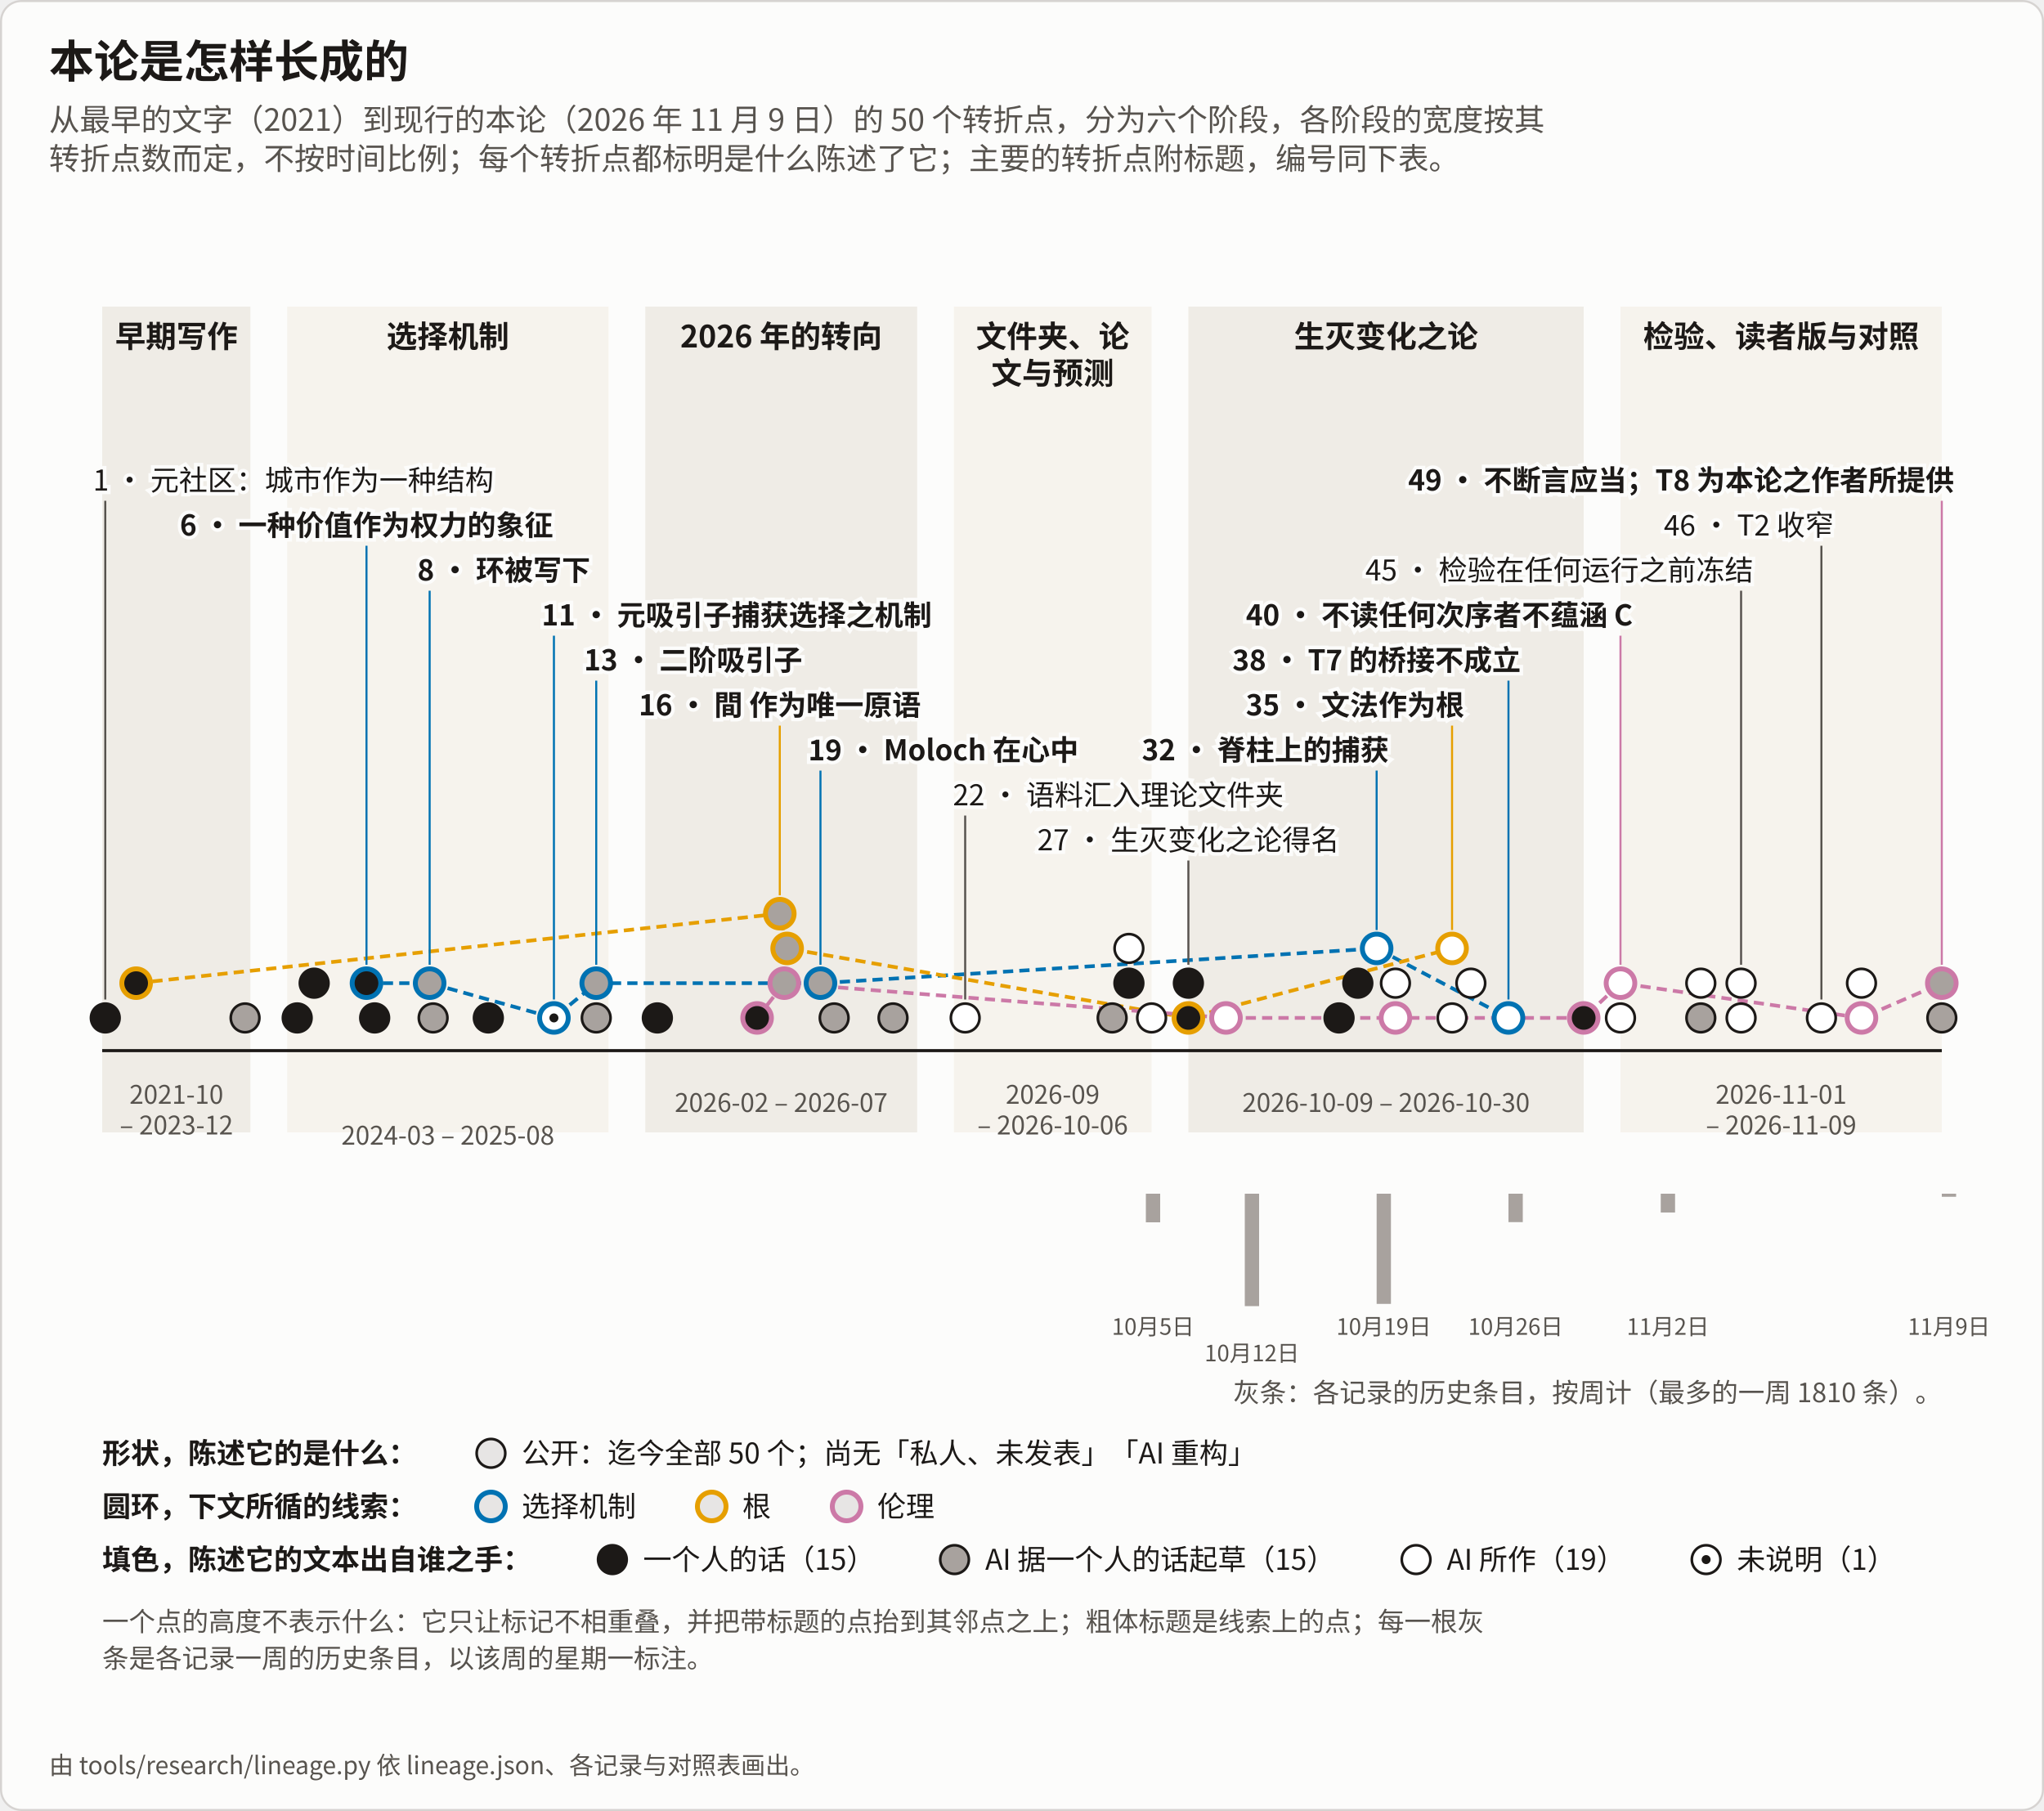
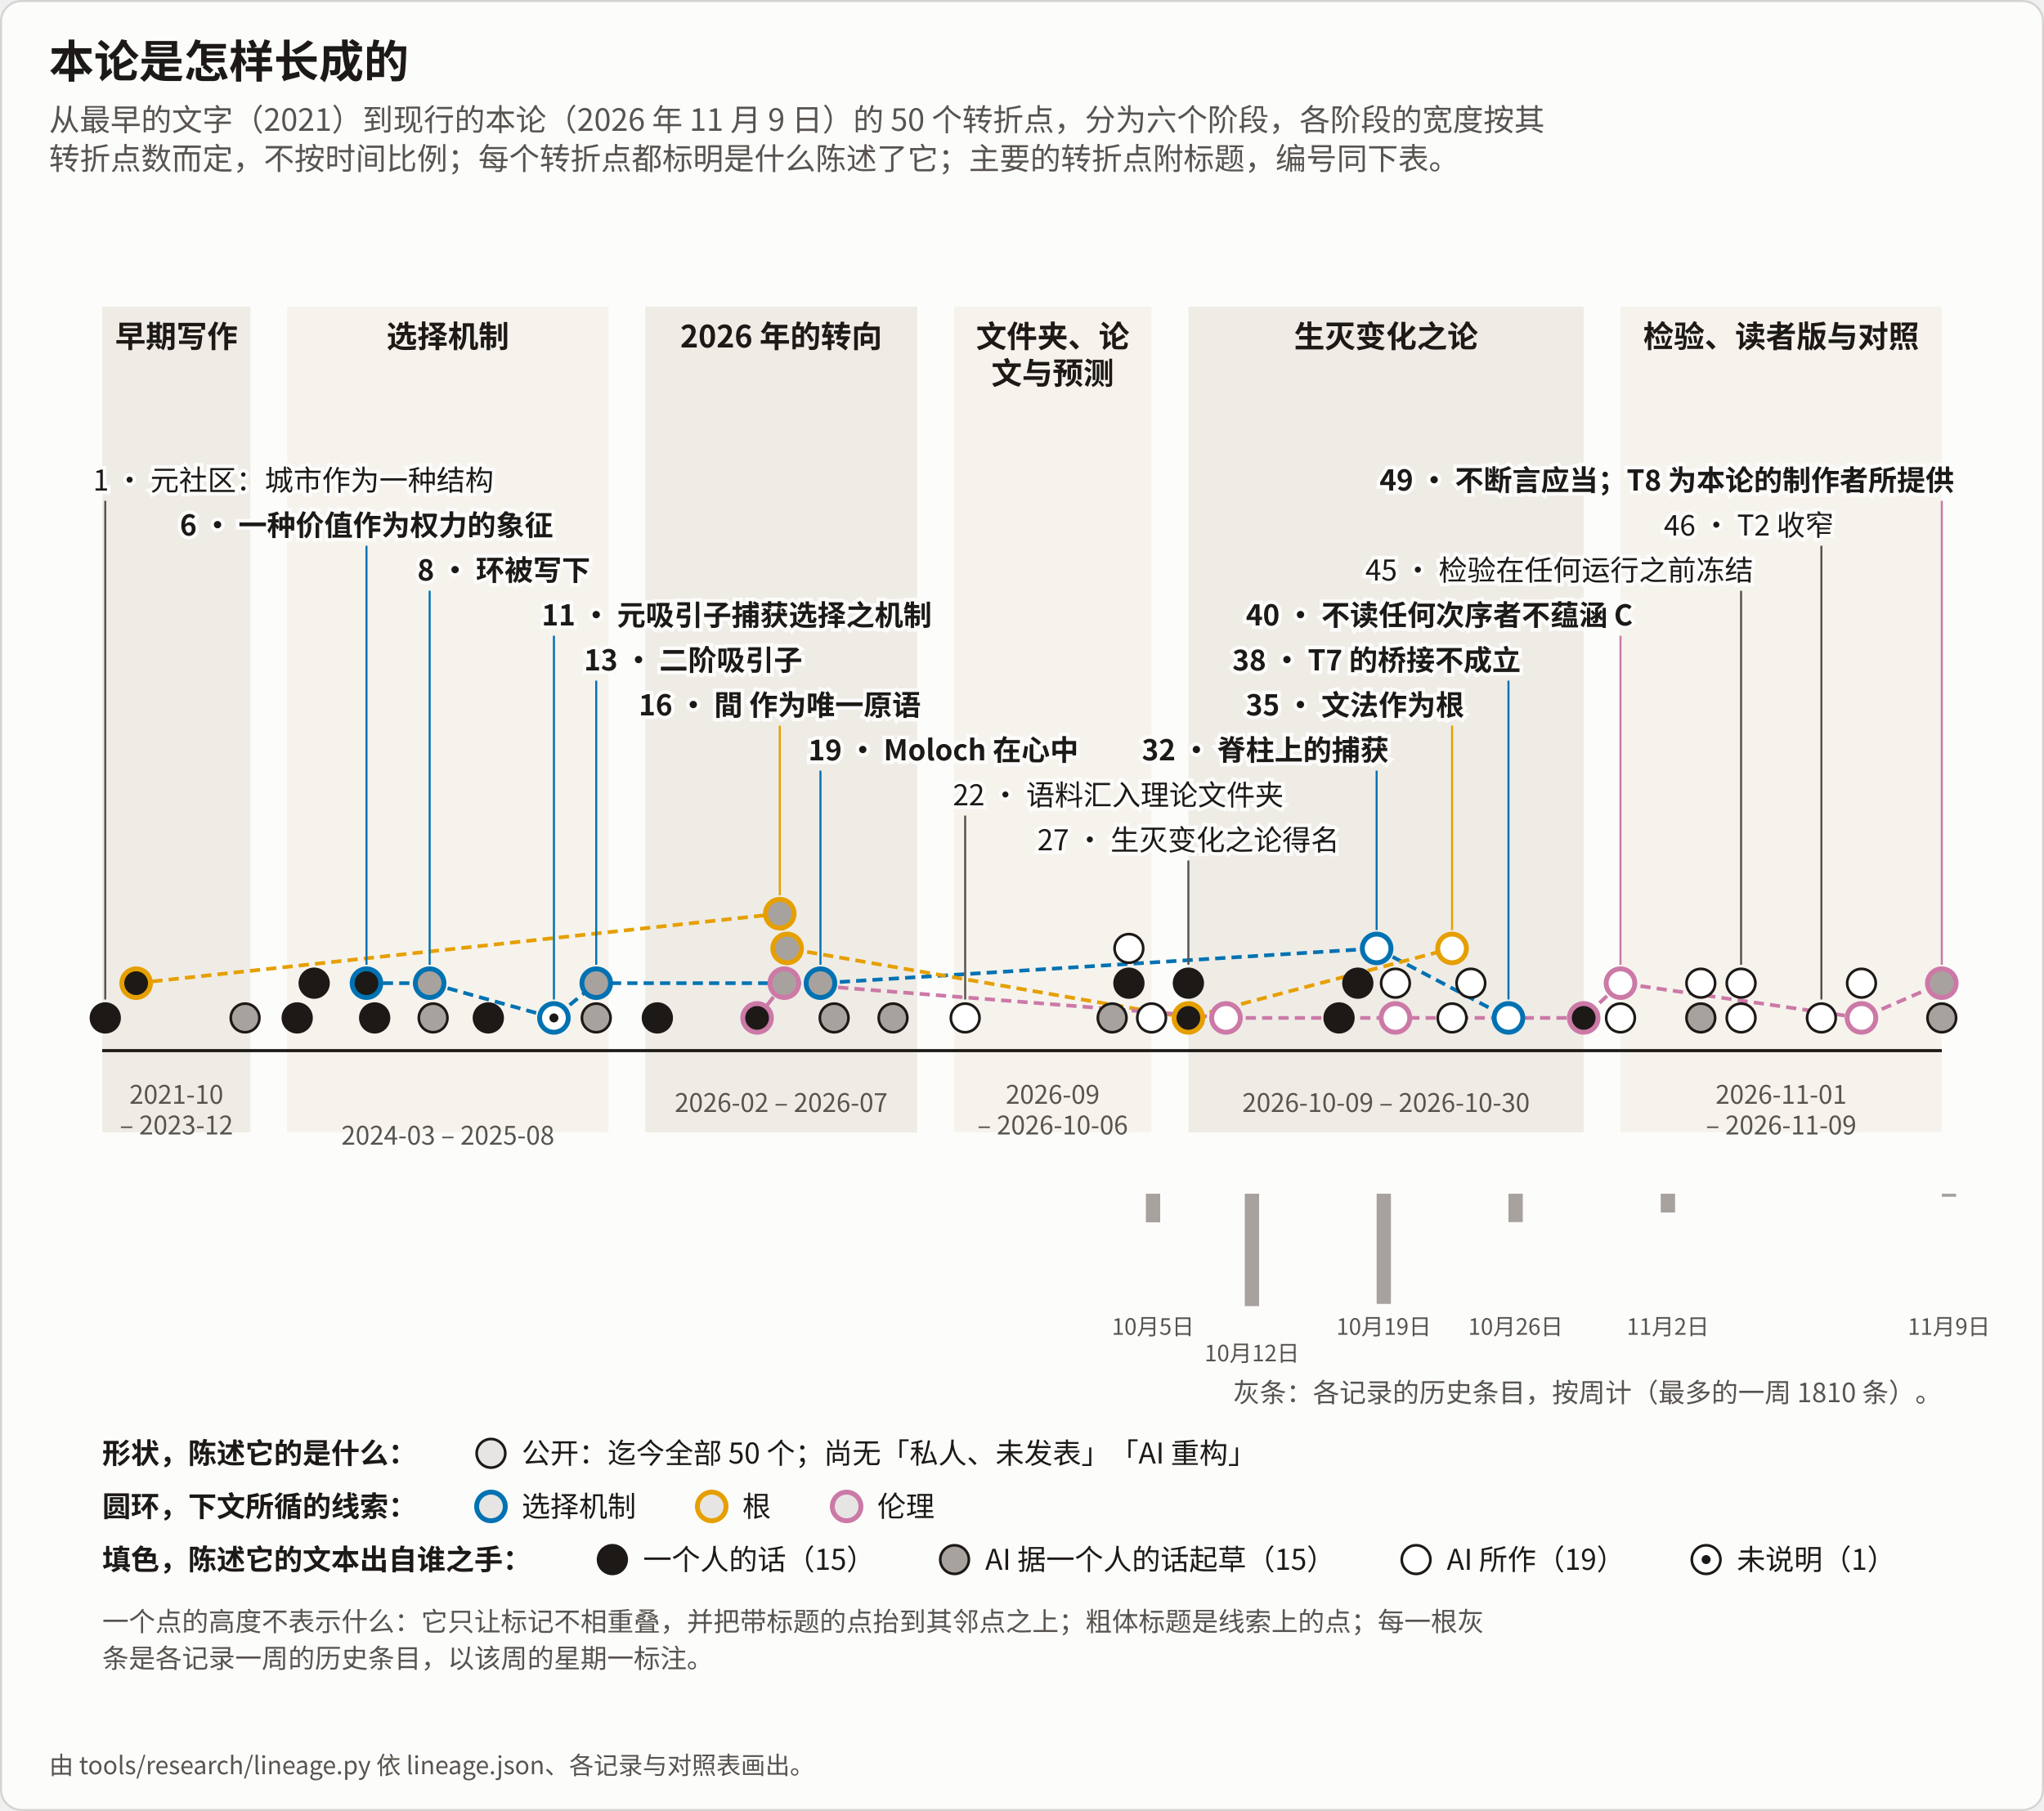
<svg xmlns="http://www.w3.org/2000/svg" viewBox="0 0 1000 886" width="1000" height="886" role="img" aria-labelledby="lineage-title" font-family="'PingFang SC', 'Hiragino Sans GB', 'Noto Sans CJK SC', 'Microsoft YaHei', sans-serif">
  <rect x="0.5" y="0.5" width="999" height="885" rx="10" fill="#fcfcfb" stroke="#d6d3d1" />
  <text x="24.0" y="38.0" font-size="22" font-weight="bold" text-anchor="start" fill="#1c1917">本论是怎样长成的</text>
  <text x="24.0" y="64.0" font-size="15" text-anchor="start" fill="#57534e">从最早的文字（2021）到现行的本论（2026 年 11 月 9 日）的 50 个转折点，分为六个阶段，各阶段的宽度按其</text>
  <text x="24.0" y="83.0" font-size="15" text-anchor="start" fill="#57534e">转折点数而定，不按时间比例；每个转折点都标明是什么陈述了它；主要的转折点附标题，编号同下表。</text>
  <rect x="50.0" y="150" width="72.5" height="404" fill="#efece6" />
  <text x="86.3" y="170.0" font-size="15" font-weight="bold" text-anchor="middle" fill="#1c1917">早期写作</text>
  <text x="86.3" y="540.0" font-size="12.5" text-anchor="middle" fill="#57534e">2021-10</text>
  <text x="86.3" y="555.0" font-size="12.5" text-anchor="middle" fill="#57534e">– 2023-12</text>
  <rect x="140.5" y="150" width="157.2" height="404" fill="#f6f3ed" />
  <text x="219.1" y="170.0" font-size="15" font-weight="bold" text-anchor="middle" fill="#1c1917">选择机制</text>
  <text x="219.1" y="560.0" font-size="12.5" text-anchor="middle" fill="#57534e">2024-03 – 2025-08</text>
  <rect x="315.7" y="150" width="133.0" height="404" fill="#efece6" />
  <text x="382.2" y="170.0" font-size="15" font-weight="bold" text-anchor="middle" fill="#1c1917">2026 年的转向</text>
  <text x="382.2" y="544.0" font-size="12.5" text-anchor="middle" fill="#57534e">2026-02 – 2026-07</text>
  <rect x="466.7" y="150" width="96.7" height="404" fill="#f6f3ed" />
  <text x="515.0" y="170.0" font-size="15" font-weight="bold" text-anchor="middle" fill="#1c1917">文件夹、论</text>
  <text x="515.0" y="188.0" font-size="15" font-weight="bold" text-anchor="middle" fill="#1c1917">文与预测</text>
  <text x="515.0" y="540.0" font-size="12.5" text-anchor="middle" fill="#57534e">2026-09</text>
  <text x="515.0" y="555.0" font-size="12.5" text-anchor="middle" fill="#57534e">– 2026-10-06</text>
  <rect x="581.4" y="150" width="193.4" height="404" fill="#efece6" />
  <text x="678.1" y="170.0" font-size="15" font-weight="bold" text-anchor="middle" fill="#1c1917">生灭变化之论</text>
  <text x="678.1" y="544.0" font-size="12.5" text-anchor="middle" fill="#57534e">2026-10-09 – 2026-10-30</text>
  <rect x="792.8" y="150" width="157.2" height="404" fill="#f6f3ed" />
  <text x="871.4" y="170.0" font-size="15" font-weight="bold" text-anchor="middle" fill="#1c1917">检验、读者版与对照</text>
  <text x="871.4" y="540.0" font-size="12.5" text-anchor="middle" fill="#57534e">2026-11-01</text>
  <text x="871.4" y="555.0" font-size="12.5" text-anchor="middle" fill="#57534e">– 2026-11-09</text>
  <line x1="50" y1="514" x2="950" y2="514" stroke="#1c1917" stroke-width="1.5" />
  <rect x="560.6" y="584.0" width="7" height="14.0" fill="#a8a29e" />
  <rect x="609.0" y="584.0" width="7" height="55.0" fill="#a8a29e" />
  <rect x="673.5" y="584.0" width="7" height="53.9" fill="#a8a29e" />
  <rect x="738.0" y="584.0" width="7" height="13.9" fill="#a8a29e" />
  <rect x="812.5" y="584.0" width="7" height="9.2" fill="#a8a29e" />
  <rect x="950.0" y="584.0" width="7" height="1.5" fill="#a8a29e" />
  <text x="564.1" y="653.0" font-size="11" text-anchor="middle" fill="#57534e">10月5日</text>
  <text x="612.5" y="666.0" font-size="11" text-anchor="middle" fill="#57534e">10月12日</text>
  <text x="677.0" y="653.0" font-size="11" text-anchor="middle" fill="#57534e">10月19日</text>
  <text x="741.5" y="653.0" font-size="11" text-anchor="middle" fill="#57534e">10月26日</text>
  <text x="816.0" y="653.0" font-size="11" text-anchor="middle" fill="#57534e">11月2日</text>
  <text x="953.5" y="653.0" font-size="11" text-anchor="middle" fill="#57534e">11月9日</text>
  <text x="950.0" y="686.0" font-size="13" text-anchor="end" fill="#57534e">灰条：各记录的历史条目，按周计（最多的一周 1810 条）。</text>
  <path d="M179.3,481.0 L210.2,481.0 L271.0,498.0 L291.7,481.0 L401.4,481.0 L673.5,464.0 L738.0,498.0" fill="none" stroke="#0072B2" stroke-width="1.8" stroke-dasharray="5 3" />
  <path d="M66.6,481.0 L381.5,447.0 L385.1,464.0 L581.4,498.0 L710.4,464.0" fill="none" stroke="#E69F00" stroke-width="1.8" stroke-dasharray="5 3" />
  <path d="M370.4,498.0 L383.7,481.0 L599.8,498.0 L682.7,498.0 L774.8,498.0 L792.8,481.0 L910.7,498.0 L950.0,481.0" fill="none" stroke="#CC79A7" stroke-width="1.8" stroke-dasharray="5 3" />
  <circle cx="51.5" cy="498.0" r="7" fill="#1c1917" stroke="#1c1917" stroke-width="1.3" />
  <circle cx="66.6" cy="481.0" r="7" fill="#1c1917" stroke="#E69F00" stroke-width="2.4" />
  <circle cx="119.9" cy="498.0" r="7" fill="#a8a29e" stroke="#1c1917" stroke-width="1.3" />
  <circle cx="145.4" cy="498.0" r="7" fill="#1c1917" stroke="#1c1917" stroke-width="1.3" />
  <circle cx="153.7" cy="481.0" r="7" fill="#1c1917" stroke="#1c1917" stroke-width="1.3" />
  <circle cx="179.3" cy="481.0" r="7" fill="#1c1917" stroke="#0072B2" stroke-width="2.4" />
  <circle cx="183.3" cy="498.0" r="7" fill="#1c1917" stroke="#1c1917" stroke-width="1.3" />
  <circle cx="210.2" cy="481.0" r="7" fill="#a8a29e" stroke="#0072B2" stroke-width="2.4" />
  <circle cx="211.9" cy="498.0" r="7" fill="#a8a29e" stroke="#1c1917" stroke-width="1.3" />
  <circle cx="238.9" cy="498.0" r="7" fill="#1c1917" stroke="#1c1917" stroke-width="1.3" />
  <circle cx="271.0" cy="498.0" r="7" fill="#ffffff" stroke="#0072B2" stroke-width="2.4" />
  <circle cx="271.0" cy="498.0" r="2.2" fill="#1c1917" />
  <circle cx="291.7" cy="498.0" r="7" fill="#a8a29e" stroke="#1c1917" stroke-width="1.3" />
  <circle cx="291.7" cy="481.0" r="7" fill="#a8a29e" stroke="#0072B2" stroke-width="2.4" />
  <circle cx="321.6" cy="498.0" r="7" fill="#1c1917" stroke="#1c1917" stroke-width="1.3" />
  <circle cx="370.4" cy="498.0" r="7" fill="#1c1917" stroke="#CC79A7" stroke-width="2.4" />
  <circle cx="381.5" cy="447.0" r="7" fill="#a8a29e" stroke="#E69F00" stroke-width="2.4" />
  <circle cx="383.7" cy="481.0" r="7" fill="#a8a29e" stroke="#CC79A7" stroke-width="2.4" />
  <circle cx="385.1" cy="464.0" r="7" fill="#a8a29e" stroke="#E69F00" stroke-width="2.4" />
  <circle cx="401.4" cy="481.0" r="7" fill="#a8a29e" stroke="#0072B2" stroke-width="2.4" />
  <circle cx="408.1" cy="498.0" r="7" fill="#a8a29e" stroke="#1c1917" stroke-width="1.3" />
  <circle cx="436.9" cy="498.0" r="7" fill="#a8a29e" stroke="#1c1917" stroke-width="1.3" />
  <circle cx="472.2" cy="498.0" r="7" fill="#ffffff" stroke="#1c1917" stroke-width="1.3" />
  <circle cx="544.1" cy="498.0" r="7" fill="#a8a29e" stroke="#1c1917" stroke-width="1.3" />
  <circle cx="552.3" cy="481.0" r="7" fill="#1c1917" stroke="#1c1917" stroke-width="1.3" />
  <circle cx="552.3" cy="464.0" r="7" fill="#ffffff" stroke="#1c1917" stroke-width="1.3" />
  <circle cx="563.4" cy="498.0" r="7" fill="#ffffff" stroke="#1c1917" stroke-width="1.3" />
  <circle cx="581.4" cy="481.0" r="7" fill="#1c1917" stroke="#1c1917" stroke-width="1.3" />
  <circle cx="581.4" cy="498.0" r="7" fill="#1c1917" stroke="#E69F00" stroke-width="2.4" />
  <circle cx="599.8" cy="498.0" r="7" fill="#ffffff" stroke="#CC79A7" stroke-width="2.4" />
  <circle cx="655.1" cy="498.0" r="7" fill="#1c1917" stroke="#1c1917" stroke-width="1.3" />
  <circle cx="664.3" cy="481.0" r="7" fill="#1c1917" stroke="#1c1917" stroke-width="1.3" />
  <circle cx="673.5" cy="464.0" r="7" fill="#ffffff" stroke="#0072B2" stroke-width="2.4" />
  <circle cx="682.7" cy="498.0" r="7" fill="#ffffff" stroke="#CC79A7" stroke-width="2.4" />
  <circle cx="682.7" cy="481.0" r="7" fill="#ffffff" stroke="#1c1917" stroke-width="1.3" />
  <circle cx="710.4" cy="464.0" r="7" fill="#ffffff" stroke="#E69F00" stroke-width="2.4" />
  <circle cx="710.4" cy="498.0" r="7" fill="#ffffff" stroke="#1c1917" stroke-width="1.3" />
  <circle cx="719.6" cy="481.0" r="7" fill="#ffffff" stroke="#1c1917" stroke-width="1.3" />
  <circle cx="738.0" cy="498.0" r="7" fill="#ffffff" stroke="#0072B2" stroke-width="2.4" />
  <circle cx="774.8" cy="498.0" r="7" fill="#1c1917" stroke="#CC79A7" stroke-width="2.4" />
  <circle cx="792.8" cy="481.0" r="7" fill="#ffffff" stroke="#CC79A7" stroke-width="2.4" />
  <circle cx="792.8" cy="498.0" r="7" fill="#ffffff" stroke="#1c1917" stroke-width="1.3" />
  <circle cx="832.1" cy="498.0" r="7" fill="#a8a29e" stroke="#1c1917" stroke-width="1.3" />
  <circle cx="832.1" cy="481.0" r="7" fill="#ffffff" stroke="#1c1917" stroke-width="1.3" />
  <circle cx="851.8" cy="498.0" r="7" fill="#ffffff" stroke="#1c1917" stroke-width="1.3" />
  <circle cx="851.8" cy="481.0" r="7" fill="#ffffff" stroke="#1c1917" stroke-width="1.3" />
  <circle cx="891.1" cy="498.0" r="7" fill="#ffffff" stroke="#1c1917" stroke-width="1.3" />
  <circle cx="910.7" cy="498.0" r="7" fill="#ffffff" stroke="#CC79A7" stroke-width="2.4" />
  <circle cx="910.7" cy="481.0" r="7" fill="#ffffff" stroke="#1c1917" stroke-width="1.3" />
  <circle cx="950.0" cy="481.0" r="7" fill="#a8a29e" stroke="#CC79A7" stroke-width="2.4" />
  <circle cx="950.0" cy="498.0" r="7" fill="#a8a29e" stroke="#1c1917" stroke-width="1.3" />
  <line x1="51.5" y1="489.0" x2="51.5" y2="245.0" stroke="#57534e" stroke-width="1" />
  <text x="45.5" y="240.0" font-size="14" text-anchor="start" fill="#1c1917" stroke="#fcfcfb" stroke-width="3.5" paint-order="stroke">1 · 元社区：城市作为一种结构</text>
  <line x1="179.3" y1="472.0" x2="179.3" y2="267.0" stroke="#0072B2" stroke-width="1" />
  <text x="179.3" y="262.0" font-size="14" font-weight="bold" text-anchor="middle" fill="#1c1917" stroke="#fcfcfb" stroke-width="3.5" paint-order="stroke">6 · 一种价值作为权力的象征</text>
  <line x1="210.2" y1="472.0" x2="210.2" y2="289.0" stroke="#0072B2" stroke-width="1" />
  <text x="204.2" y="284.0" font-size="14" font-weight="bold" text-anchor="start" fill="#1c1917" stroke="#fcfcfb" stroke-width="3.5" paint-order="stroke">8 · 环被写下</text>
  <line x1="271.0" y1="489.0" x2="271.0" y2="311.0" stroke="#0072B2" stroke-width="1" />
  <text x="265.0" y="306.0" font-size="14" font-weight="bold" text-anchor="start" fill="#1c1917" stroke="#fcfcfb" stroke-width="3.5" paint-order="stroke">11 · 元吸引子捕获选择之机制</text>
  <line x1="291.7" y1="472.0" x2="291.7" y2="333.0" stroke="#0072B2" stroke-width="1" />
  <text x="285.7" y="328.0" font-size="14" font-weight="bold" text-anchor="start" fill="#1c1917" stroke="#fcfcfb" stroke-width="3.5" paint-order="stroke">13 · 二阶吸引子</text>
  <line x1="381.5" y1="438.0" x2="381.5" y2="355.0" stroke="#E69F00" stroke-width="1" />
  <text x="381.5" y="350.0" font-size="14" font-weight="bold" text-anchor="middle" fill="#1c1917" stroke="#fcfcfb" stroke-width="3.5" paint-order="stroke">16 · 間 作为唯一原语</text>
  <line x1="401.4" y1="472.0" x2="401.4" y2="377.0" stroke="#0072B2" stroke-width="1" />
  <text x="395.4" y="372.0" font-size="14" font-weight="bold" text-anchor="start" fill="#1c1917" stroke="#fcfcfb" stroke-width="3.5" paint-order="stroke">19 · Moloch 在心中</text>
  <line x1="472.2" y1="489.0" x2="472.2" y2="399.0" stroke="#57534e" stroke-width="1" />
  <text x="466.2" y="394.0" font-size="14" text-anchor="start" fill="#1c1917" stroke="#fcfcfb" stroke-width="3.5" paint-order="stroke">22 · 语料汇入理论文件夹</text>
  <line x1="581.4" y1="472.0" x2="581.4" y2="421.0" stroke="#57534e" stroke-width="1" />
  <text x="581.4" y="416.0" font-size="14" text-anchor="middle" fill="#1c1917" stroke="#fcfcfb" stroke-width="3.5" paint-order="stroke">27 · 生灭变化之论得名</text>
  <line x1="673.5" y1="455.0" x2="673.5" y2="377.0" stroke="#0072B2" stroke-width="1" />
  <text x="679.5" y="372.0" font-size="14" font-weight="bold" text-anchor="end" fill="#1c1917" stroke="#fcfcfb" stroke-width="3.5" paint-order="stroke">32 · 脊柱上的捕获</text>
  <line x1="710.4" y1="455.0" x2="710.4" y2="355.0" stroke="#E69F00" stroke-width="1" />
  <text x="716.4" y="350.0" font-size="14" font-weight="bold" text-anchor="end" fill="#1c1917" stroke="#fcfcfb" stroke-width="3.5" paint-order="stroke">35 · 文法作为根</text>
  <line x1="738.0" y1="489.0" x2="738.0" y2="333.0" stroke="#0072B2" stroke-width="1" />
  <text x="744.0" y="328.0" font-size="14" font-weight="bold" text-anchor="end" fill="#1c1917" stroke="#fcfcfb" stroke-width="3.5" paint-order="stroke">38 · T7 的桥接不成立</text>
  <line x1="792.8" y1="472.0" x2="792.8" y2="311.0" stroke="#CC79A7" stroke-width="1" />
  <text x="798.8" y="306.0" font-size="14" font-weight="bold" text-anchor="end" fill="#1c1917" stroke="#fcfcfb" stroke-width="3.5" paint-order="stroke">40 · 不读任何次序者不蕴涵 C</text>
  <line x1="851.8" y1="472.0" x2="851.8" y2="289.0" stroke="#57534e" stroke-width="1" />
  <text x="857.8" y="284.0" font-size="14" text-anchor="end" fill="#1c1917" stroke="#fcfcfb" stroke-width="3.5" paint-order="stroke">45 · 检验在任何运行之前冻结</text>
  <line x1="891.1" y1="489.0" x2="891.1" y2="267.0" stroke="#57534e" stroke-width="1" />
  <text x="897.1" y="262.0" font-size="14" text-anchor="end" fill="#1c1917" stroke="#fcfcfb" stroke-width="3.5" paint-order="stroke">46 · T2 收窄</text>
  <line x1="950.0" y1="472.0" x2="950.0" y2="245.0" stroke="#CC79A7" stroke-width="1" />
-   <text x="956.0" y="240.0" font-size="14" font-weight="bold" text-anchor="end" fill="#1c1917" stroke="#fcfcfb" stroke-width="3.5" paint-order="stroke">49 · 不断言应当；T8 为本论之作者所提供</text>
+   <text x="956.0" y="240.0" font-size="14" font-weight="bold" text-anchor="end" fill="#1c1917" stroke="#fcfcfb" stroke-width="3.5" paint-order="stroke">49 · 不断言应当；T8 为本论的制作者所提供</text>
  <text x="50.0" y="716.0" font-size="14" font-weight="bold" text-anchor="start" fill="#1c1917">形状，陈述它的是什么：</text>
  <circle cx="240.2" cy="711.0" r="7" fill="#e7e5e4" stroke="#1c1917" stroke-width="1.3" />
  <text x="255.2" y="716.0" font-size="14" text-anchor="start" fill="#1c1917">公开：迄今全部 50 个；尚无「私人、未发表」「AI 重构」</text>
  <text x="50.0" y="742.0" font-size="14" font-weight="bold" text-anchor="start" fill="#1c1917">圆环，下文所循的线索：</text>
  <circle cx="240.2" cy="737.0" r="7" fill="#e7e5e4" stroke="#0072B2" stroke-width="2.4" />
  <text x="255.2" y="742.0" font-size="14" text-anchor="start" fill="#1c1917">选择机制</text>
  <circle cx="348.2" cy="737.0" r="7" fill="#e7e5e4" stroke="#E69F00" stroke-width="2.4" />
  <text x="363.2" y="742.0" font-size="14" text-anchor="start" fill="#1c1917">根</text>
  <circle cx="414.2" cy="737.0" r="7" fill="#e7e5e4" stroke="#CC79A7" stroke-width="2.4" />
  <text x="429.2" y="742.0" font-size="14" text-anchor="start" fill="#1c1917">伦理</text>
  <text x="50.0" y="768.0" font-size="14" font-weight="bold" text-anchor="start" fill="#1c1917">填色，陈述它的文本出自谁之手：</text>
  <circle cx="299.6" cy="763.0" r="7" fill="#1c1917" stroke="#1c1917" stroke-width="1.3" />
  <text x="314.6" y="768.0" font-size="14" text-anchor="start" fill="#1c1917">一个人的话（15）</text>
  <circle cx="467.0" cy="763.0" r="7" fill="#a8a29e" stroke="#1c1917" stroke-width="1.3" />
  <text x="482.0" y="768.0" font-size="14" text-anchor="start" fill="#1c1917">AI 据一个人的话起草（15）</text>
  <circle cx="692.8" cy="763.0" r="7" fill="#ffffff" stroke="#1c1917" stroke-width="1.3" />
  <text x="707.8" y="768.0" font-size="14" text-anchor="start" fill="#1c1917">AI 所作（19）</text>
  <circle cx="834.7" cy="763.0" r="7" fill="#ffffff" stroke="#1c1917" stroke-width="1.3" />
  <circle cx="834.7" cy="763.0" r="2.2" fill="#1c1917" />
  <text x="849.7" y="768.0" font-size="14" text-anchor="start" fill="#1c1917">未说明（1）</text>
  <text x="50.0" y="798.0" font-size="13" text-anchor="start" fill="#57534e">一个点的高度不表示什么：它只让标记不相重叠，并把带标题的点抬到其邻点之上；粗体标题是线索上的点；每一根灰</text>
  <text x="50.0" y="816.0" font-size="13" text-anchor="start" fill="#57534e">条是各记录一周的历史条目，以该周的星期一标注。</text>
  <text x="24.0" y="868.0" font-size="12" text-anchor="start" fill="#57534e">由 tools/research/lineage.py 依 lineage.json、各记录与对照表画出。</text>
</svg>
